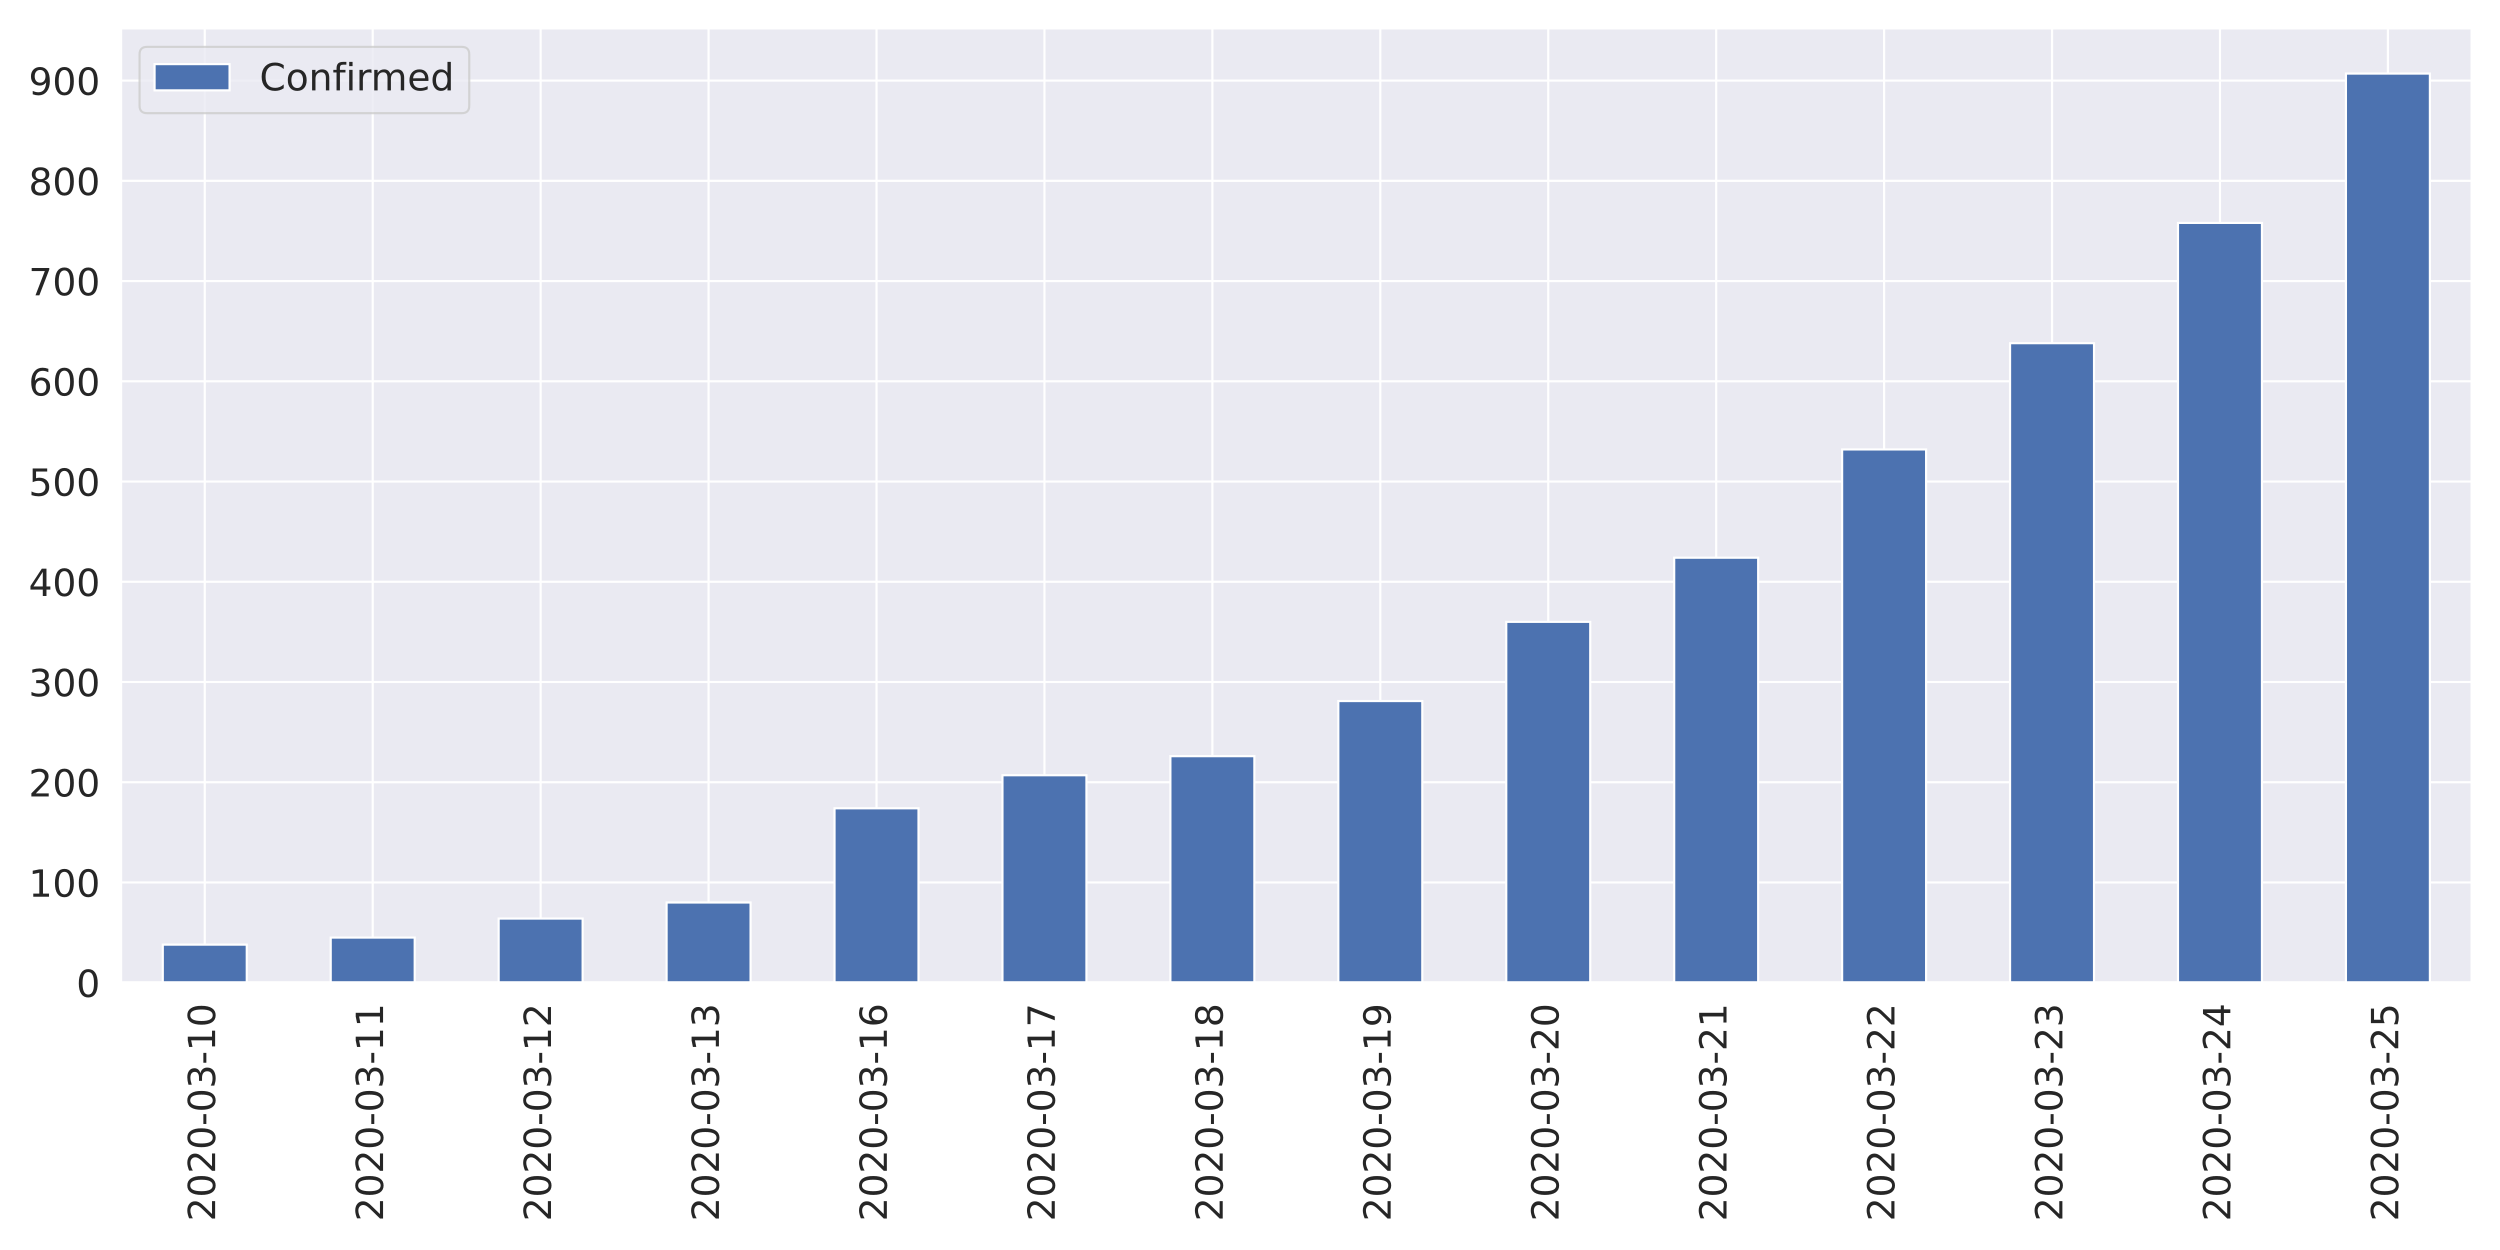
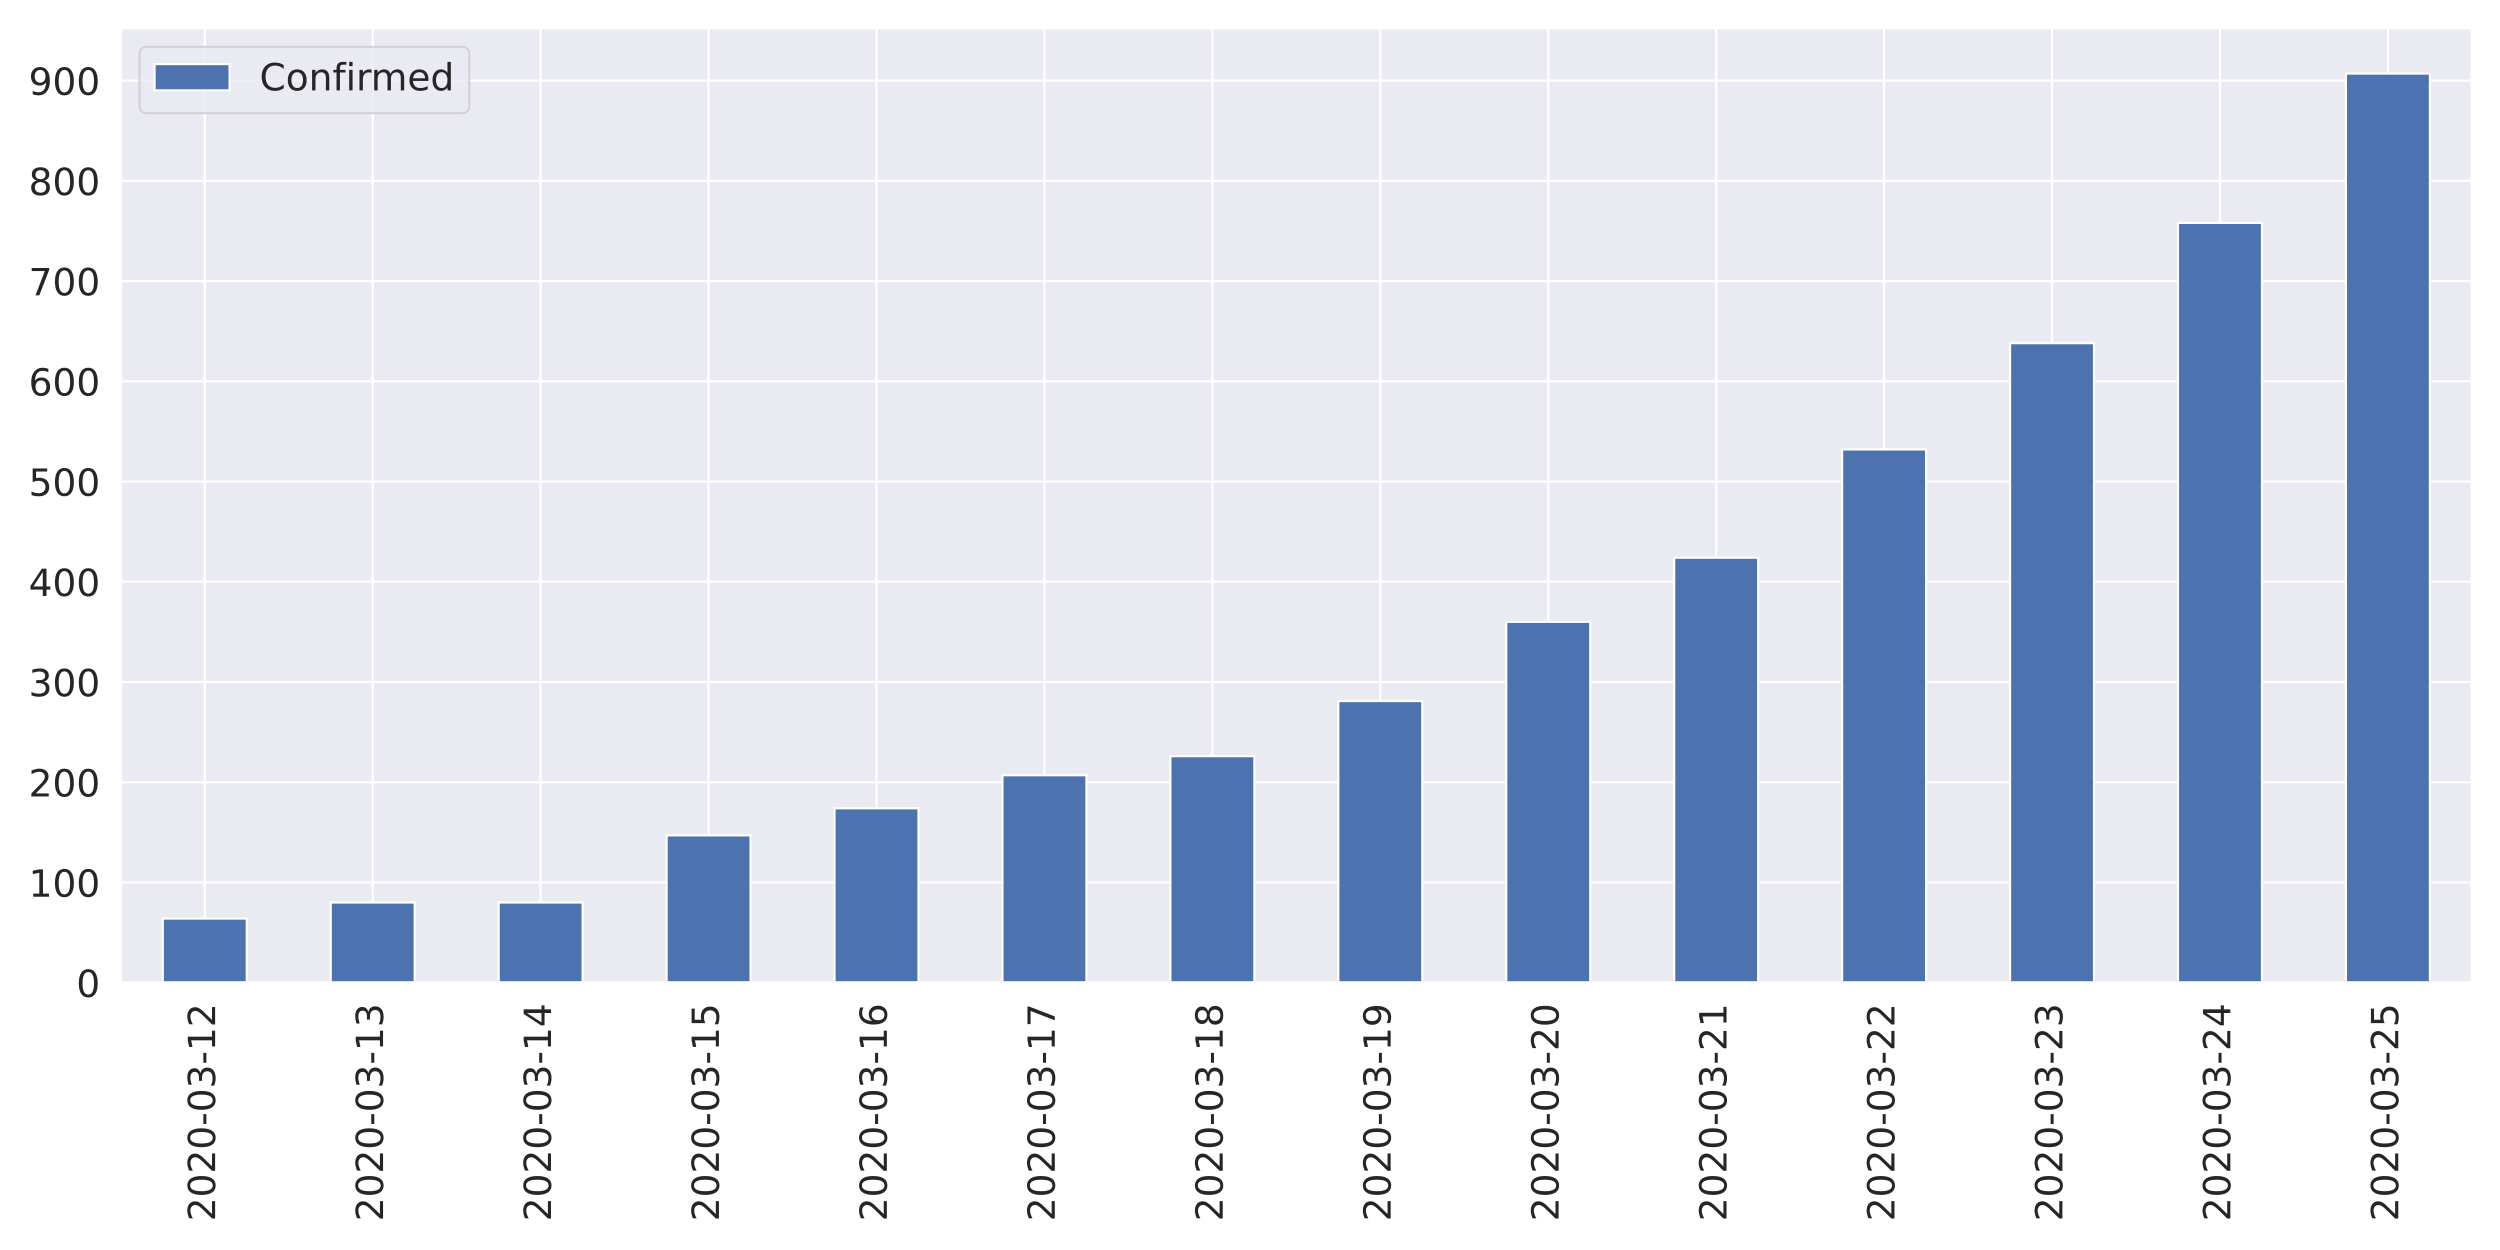
<svg xmlns="http://www.w3.org/2000/svg" xmlns:xlink="http://www.w3.org/1999/xlink" height="576pt" version="1.1" viewBox="0 0 1152 576" width="1152pt">
  <defs>
    <style type="text/css">
*{stroke-linecap:butt;stroke-linejoin:round;}
  </style>
  </defs>
  <g id="figure_1">
    <g id="patch_1">
      <path d="M 0 576  L 1152 576  L 1152 0  L 0 0  z " style="fill:#ffffff;" />
    </g>
    <g id="axes_1">
      <g id="patch_2">
        <path d="M 55.67 452.83  L 1139.04 452.83  L 1139.04 12.96  L 55.67 12.96  z " style="fill:#eaeaf2;" />
      </g>
      <g id="matplotlib.axis_1">
        <g id="xtick_1">
          <g id="line2d_1">
            <path clip-path="url(#p32ae984a57)" d="M 94.362 452.83  L 94.362 12.96  " style="fill:none;stroke:#ffffff;stroke-linecap:round;" />
          </g>
          <g id="text_1">
            <defs>
              <path d="M 19.188 8.297  L 53.609 8.297  L 53.609 0  L 7.328 0  L 7.328 8.297  Q 12.938 14.109 22.625 23.891  Q 32.328 33.688 34.812 36.531  Q 39.547 41.844 41.422 45.531  Q 43.312 49.219 43.312 52.781  Q 43.312 58.594 39.234 62.25  Q 35.156 65.922 28.609 65.922  Q 23.969 65.922 18.812 64.312  Q 13.672 62.703 7.812 59.422  L 7.812 69.391  Q 13.766 71.781 18.938 73  Q 24.125 74.219 28.422 74.219  Q 39.75 74.219 46.484 68.547  Q 53.219 62.891 53.219 53.422  Q 53.219 48.922 51.531 44.891  Q 49.859 40.875 45.406 35.406  Q 44.188 33.984 37.641 27.219  Q 31.109 20.453 19.188 8.297  z " id="DejaVuSans-50" />
              <path d="M 31.781 66.406  Q 24.172 66.406 20.328 58.906  Q 16.5 51.422 16.5 36.375  Q 16.5 21.391 20.328 13.891  Q 24.172 6.391 31.781 6.391  Q 39.453 6.391 43.281 13.891  Q 47.125 21.391 47.125 36.375  Q 47.125 51.422 43.281 58.906  Q 39.453 66.406 31.781 66.406  z M 31.781 74.219  Q 44.047 74.219 50.516 64.516  Q 56.984 54.828 56.984 36.375  Q 56.984 17.969 50.516 8.266  Q 44.047 -1.422 31.781 -1.422  Q 19.531 -1.422 13.062 8.266  Q 6.594 17.969 6.594 36.375  Q 6.594 54.828 13.062 64.516  Q 19.531 74.219 31.781 74.219  z " id="DejaVuSans-48" />
              <path d="M 4.891 31.391  L 31.203 31.391  L 31.203 23.391  L 4.891 23.391  z " id="DejaVuSans-45" />
              <path d="M 40.578 39.312  Q 47.656 37.797 51.625 33  Q 55.609 28.219 55.609 21.188  Q 55.609 10.406 48.188 4.484  Q 40.766 -1.422 27.094 -1.422  Q 22.516 -1.422 17.656 -0.516  Q 12.797 0.391 7.625 2.203  L 7.625 11.719  Q 11.719 9.328 16.594 8.109  Q 21.484 6.891 26.812 6.891  Q 36.078 6.891 40.938 10.547  Q 45.797 14.203 45.797 21.188  Q 45.797 27.641 41.281 31.266  Q 36.766 34.906 28.719 34.906  L 20.219 34.906  L 20.219 43.016  L 29.109 43.016  Q 36.375 43.016 40.234 45.922  Q 44.094 48.828 44.094 54.297  Q 44.094 59.906 40.109 62.906  Q 36.141 65.922 28.719 65.922  Q 24.656 65.922 20.016 65.031  Q 15.375 64.156 9.812 62.312  L 9.812 71.094  Q 15.438 72.656 20.344 73.438  Q 25.25 74.219 29.594 74.219  Q 40.828 74.219 47.359 69.109  Q 53.906 64.016 53.906 55.328  Q 53.906 49.266 50.438 45.094  Q 46.969 40.922 40.578 39.312  z " id="DejaVuSans-51" />
              <path d="M 12.406 8.297  L 28.516 8.297  L 28.516 63.922  L 10.984 60.406  L 10.984 69.391  L 28.422 72.906  L 38.281 72.906  L 38.281 8.297  L 54.391 8.297  L 54.391 0  L 12.406 0  z " id="DejaVuSans-49" />
            </defs>
            <g style="fill:#262626;" transform="translate(99.12999 562.7538)rotate(-90)scale(0.1728 -0.1728)">
              <use xlink:href="#DejaVuSans-50" />
              <use x="63.623" xlink:href="#DejaVuSans-48" />
              <use x="127.246" xlink:href="#DejaVuSans-50" />
              <use x="190.869" xlink:href="#DejaVuSans-48" />
              <use x="254.492" xlink:href="#DejaVuSans-45" />
              <use x="290.576" xlink:href="#DejaVuSans-48" />
              <use x="354.199" xlink:href="#DejaVuSans-51" />
              <use x="417.822" xlink:href="#DejaVuSans-45" />
              <use x="453.906" xlink:href="#DejaVuSans-49" />
-               <use x="517.529" xlink:href="#DejaVuSans-48" />
+               <use x="517.529" xlink:href="#DejaVuSans-50" />
            </g>
          </g>
        </g>
        <g id="xtick_2">
          <g id="line2d_2">
            <path clip-path="url(#p32ae984a57)" d="M 171.745 452.83  L 171.745 12.96  " style="fill:none;stroke:#ffffff;stroke-linecap:round;" />
          </g>
          <g id="text_2">
            <g style="fill:#262626;" transform="translate(176.5136 562.7538)rotate(-90)scale(0.1728 -0.1728)">
              <use xlink:href="#DejaVuSans-50" />
              <use x="63.623" xlink:href="#DejaVuSans-48" />
              <use x="127.246" xlink:href="#DejaVuSans-50" />
              <use x="190.869" xlink:href="#DejaVuSans-48" />
              <use x="254.492" xlink:href="#DejaVuSans-45" />
              <use x="290.576" xlink:href="#DejaVuSans-48" />
              <use x="354.199" xlink:href="#DejaVuSans-51" />
              <use x="417.822" xlink:href="#DejaVuSans-45" />
              <use x="453.906" xlink:href="#DejaVuSans-49" />
-               <use x="517.529" xlink:href="#DejaVuSans-49" />
+               <use x="517.529" xlink:href="#DejaVuSans-51" />
            </g>
          </g>
        </g>
        <g id="xtick_3">
          <g id="line2d_3">
            <path clip-path="url(#p32ae984a57)" d="M 249.129 452.83  L 249.129 12.96  " style="fill:none;stroke:#ffffff;stroke-linecap:round;" />
          </g>
          <g id="text_3">
+             <defs>
+               <path d="M 37.797 64.312  L 12.891 25.391  L 37.797 25.391  z M 35.203 72.906  L 47.609 72.906  L 47.609 25.391  L 58.016 25.391  L 58.016 17.188  L 47.609 17.188  L 47.609 0  L 37.797 0  L 37.797 17.188  L 4.891 17.188  L 4.891 26.703  z " id="DejaVuSans-52" />
+             </defs>
            <g style="fill:#262626;" transform="translate(253.8971 562.7538)rotate(-90)scale(0.1728 -0.1728)">
              <use xlink:href="#DejaVuSans-50" />
              <use x="63.623" xlink:href="#DejaVuSans-48" />
              <use x="127.246" xlink:href="#DejaVuSans-50" />
              <use x="190.869" xlink:href="#DejaVuSans-48" />
              <use x="254.492" xlink:href="#DejaVuSans-45" />
              <use x="290.576" xlink:href="#DejaVuSans-48" />
              <use x="354.199" xlink:href="#DejaVuSans-51" />
              <use x="417.822" xlink:href="#DejaVuSans-45" />
              <use x="453.906" xlink:href="#DejaVuSans-49" />
-               <use x="517.529" xlink:href="#DejaVuSans-50" />
+               <use x="517.529" xlink:href="#DejaVuSans-52" />
            </g>
          </g>
        </g>
        <g id="xtick_4">
          <g id="line2d_4">
            <path clip-path="url(#p32ae984a57)" d="M 326.512 452.83  L 326.512 12.96  " style="fill:none;stroke:#ffffff;stroke-linecap:round;" />
          </g>
          <g id="text_4">
+             <defs>
+               <path d="M 10.797 72.906  L 49.516 72.906  L 49.516 64.594  L 19.828 64.594  L 19.828 46.734  Q 21.969 47.469 24.109 47.828  Q 26.266 48.188 28.422 48.188  Q 40.625 48.188 47.75 41.5  Q 54.891 34.812 54.891 23.391  Q 54.891 11.625 47.562 5.094  Q 40.234 -1.422 26.906 -1.422  Q 22.312 -1.422 17.547 -0.641  Q 12.797 0.141 7.719 1.703  L 7.719 11.625  Q 12.109 9.234 16.797 8.062  Q 21.484 6.891 26.703 6.891  Q 35.156 6.891 40.078 11.328  Q 45.016 15.766 45.016 23.391  Q 45.016 31 40.078 35.438  Q 35.156 39.891 26.703 39.891  Q 22.75 39.891 18.812 39.016  Q 14.891 38.141 10.797 36.281  z " id="DejaVuSans-53" />
+             </defs>
            <g style="fill:#262626;" transform="translate(331.2807 562.7538)rotate(-90)scale(0.1728 -0.1728)">
              <use xlink:href="#DejaVuSans-50" />
              <use x="63.623" xlink:href="#DejaVuSans-48" />
              <use x="127.246" xlink:href="#DejaVuSans-50" />
              <use x="190.869" xlink:href="#DejaVuSans-48" />
              <use x="254.492" xlink:href="#DejaVuSans-45" />
              <use x="290.576" xlink:href="#DejaVuSans-48" />
              <use x="354.199" xlink:href="#DejaVuSans-51" />
              <use x="417.822" xlink:href="#DejaVuSans-45" />
              <use x="453.906" xlink:href="#DejaVuSans-49" />
-               <use x="517.529" xlink:href="#DejaVuSans-51" />
+               <use x="517.529" xlink:href="#DejaVuSans-53" />
            </g>
          </g>
        </g>
        <g id="xtick_5">
          <g id="line2d_5">
            <path clip-path="url(#p32ae984a57)" d="M 403.896 452.83  L 403.896 12.96  " style="fill:none;stroke:#ffffff;stroke-linecap:round;" />
          </g>
          <g id="text_5">
            <defs>
              <path d="M 33.016 40.375  Q 26.375 40.375 22.484 35.828  Q 18.609 31.297 18.609 23.391  Q 18.609 15.531 22.484 10.953  Q 26.375 6.391 33.016 6.391  Q 39.656 6.391 43.531 10.953  Q 47.406 15.531 47.406 23.391  Q 47.406 31.297 43.531 35.828  Q 39.656 40.375 33.016 40.375  z M 52.594 71.297  L 52.594 62.312  Q 48.875 64.062 45.094 64.984  Q 41.312 65.922 37.594 65.922  Q 27.828 65.922 22.672 59.328  Q 17.531 52.734 16.797 39.406  Q 19.672 43.656 24.016 45.922  Q 28.375 48.188 33.594 48.188  Q 44.578 48.188 50.953 41.516  Q 57.328 34.859 57.328 23.391  Q 57.328 12.156 50.688 5.359  Q 44.047 -1.422 33.016 -1.422  Q 20.359 -1.422 13.672 8.266  Q 6.984 17.969 6.984 36.375  Q 6.984 53.656 15.188 63.938  Q 23.391 74.219 37.203 74.219  Q 40.922 74.219 44.703 73.484  Q 48.484 72.75 52.594 71.297  z " id="DejaVuSans-54" />
            </defs>
            <g style="fill:#262626;" transform="translate(408.6643 562.7538)rotate(-90)scale(0.1728 -0.1728)">
              <use xlink:href="#DejaVuSans-50" />
              <use x="63.623" xlink:href="#DejaVuSans-48" />
              <use x="127.246" xlink:href="#DejaVuSans-50" />
              <use x="190.869" xlink:href="#DejaVuSans-48" />
              <use x="254.492" xlink:href="#DejaVuSans-45" />
              <use x="290.576" xlink:href="#DejaVuSans-48" />
              <use x="354.199" xlink:href="#DejaVuSans-51" />
              <use x="417.822" xlink:href="#DejaVuSans-45" />
              <use x="453.906" xlink:href="#DejaVuSans-49" />
              <use x="517.529" xlink:href="#DejaVuSans-54" />
            </g>
          </g>
        </g>
        <g id="xtick_6">
          <g id="line2d_6">
            <path clip-path="url(#p32ae984a57)" d="M 481.28 452.83  L 481.28 12.96  " style="fill:none;stroke:#ffffff;stroke-linecap:round;" />
          </g>
          <g id="text_6">
            <defs>
              <path d="M 8.203 72.906  L 55.078 72.906  L 55.078 68.703  L 28.609 0  L 18.312 0  L 43.219 64.594  L 8.203 64.594  z " id="DejaVuSans-55" />
            </defs>
            <g style="fill:#262626;" transform="translate(486.0478 562.7538)rotate(-90)scale(0.1728 -0.1728)">
              <use xlink:href="#DejaVuSans-50" />
              <use x="63.623" xlink:href="#DejaVuSans-48" />
              <use x="127.246" xlink:href="#DejaVuSans-50" />
              <use x="190.869" xlink:href="#DejaVuSans-48" />
              <use x="254.492" xlink:href="#DejaVuSans-45" />
              <use x="290.576" xlink:href="#DejaVuSans-48" />
              <use x="354.199" xlink:href="#DejaVuSans-51" />
              <use x="417.822" xlink:href="#DejaVuSans-45" />
              <use x="453.906" xlink:href="#DejaVuSans-49" />
              <use x="517.529" xlink:href="#DejaVuSans-55" />
            </g>
          </g>
        </g>
        <g id="xtick_7">
          <g id="line2d_7">
            <path clip-path="url(#p32ae984a57)" d="M 558.663 452.83  L 558.663 12.96  " style="fill:none;stroke:#ffffff;stroke-linecap:round;" />
          </g>
          <g id="text_7">
            <defs>
              <path d="M 31.781 34.625  Q 24.75 34.625 20.719 30.859  Q 16.703 27.094 16.703 20.516  Q 16.703 13.922 20.719 10.156  Q 24.75 6.391 31.781 6.391  Q 38.812 6.391 42.859 10.172  Q 46.922 13.969 46.922 20.516  Q 46.922 27.094 42.891 30.859  Q 38.875 34.625 31.781 34.625  z M 21.922 38.812  Q 15.578 40.375 12.031 44.719  Q 8.5 49.078 8.5 55.328  Q 8.5 64.062 14.719 69.141  Q 20.953 74.219 31.781 74.219  Q 42.672 74.219 48.875 69.141  Q 55.078 64.062 55.078 55.328  Q 55.078 49.078 51.531 44.719  Q 48 40.375 41.703 38.812  Q 48.828 37.156 52.797 32.312  Q 56.781 27.484 56.781 20.516  Q 56.781 9.906 50.312 4.234  Q 43.844 -1.422 31.781 -1.422  Q 19.734 -1.422 13.25 4.234  Q 6.781 9.906 6.781 20.516  Q 6.781 27.484 10.781 32.312  Q 14.797 37.156 21.922 38.812  z M 18.312 54.391  Q 18.312 48.734 21.844 45.562  Q 25.391 42.391 31.781 42.391  Q 38.141 42.391 41.719 45.562  Q 45.312 48.734 45.312 54.391  Q 45.312 60.062 41.719 63.234  Q 38.141 66.406 31.781 66.406  Q 25.391 66.406 21.844 63.234  Q 18.312 60.062 18.312 54.391  z " id="DejaVuSans-56" />
            </defs>
            <g style="fill:#262626;" transform="translate(563.4314 562.7538)rotate(-90)scale(0.1728 -0.1728)">
              <use xlink:href="#DejaVuSans-50" />
              <use x="63.623" xlink:href="#DejaVuSans-48" />
              <use x="127.246" xlink:href="#DejaVuSans-50" />
              <use x="190.869" xlink:href="#DejaVuSans-48" />
              <use x="254.492" xlink:href="#DejaVuSans-45" />
              <use x="290.576" xlink:href="#DejaVuSans-48" />
              <use x="354.199" xlink:href="#DejaVuSans-51" />
              <use x="417.822" xlink:href="#DejaVuSans-45" />
              <use x="453.906" xlink:href="#DejaVuSans-49" />
              <use x="517.529" xlink:href="#DejaVuSans-56" />
            </g>
          </g>
        </g>
        <g id="xtick_8">
          <g id="line2d_8">
            <path clip-path="url(#p32ae984a57)" d="M 636.047 452.83  L 636.047 12.96  " style="fill:none;stroke:#ffffff;stroke-linecap:round;" />
          </g>
          <g id="text_8">
            <defs>
              <path d="M 10.984 1.516  L 10.984 10.5  Q 14.703 8.734 18.5 7.812  Q 22.312 6.891 25.984 6.891  Q 35.75 6.891 40.891 13.453  Q 46.047 20.016 46.781 33.406  Q 43.953 29.203 39.594 26.953  Q 35.25 24.703 29.984 24.703  Q 19.047 24.703 12.672 31.312  Q 6.297 37.938 6.297 49.422  Q 6.297 60.641 12.938 67.422  Q 19.578 74.219 30.609 74.219  Q 43.266 74.219 49.922 64.516  Q 56.594 54.828 56.594 36.375  Q 56.594 19.141 48.406 8.859  Q 40.234 -1.422 26.422 -1.422  Q 22.703 -1.422 18.891 -0.688  Q 15.094 0.047 10.984 1.516  z M 30.609 32.422  Q 37.25 32.422 41.125 36.953  Q 45.016 41.5 45.016 49.422  Q 45.016 57.281 41.125 61.844  Q 37.25 66.406 30.609 66.406  Q 23.969 66.406 20.094 61.844  Q 16.219 57.281 16.219 49.422  Q 16.219 41.5 20.094 36.953  Q 23.969 32.422 30.609 32.422  z " id="DejaVuSans-57" />
            </defs>
            <g style="fill:#262626;" transform="translate(640.815 562.7538)rotate(-90)scale(0.1728 -0.1728)">
              <use xlink:href="#DejaVuSans-50" />
              <use x="63.623" xlink:href="#DejaVuSans-48" />
              <use x="127.246" xlink:href="#DejaVuSans-50" />
              <use x="190.869" xlink:href="#DejaVuSans-48" />
              <use x="254.492" xlink:href="#DejaVuSans-45" />
              <use x="290.576" xlink:href="#DejaVuSans-48" />
              <use x="354.199" xlink:href="#DejaVuSans-51" />
              <use x="417.822" xlink:href="#DejaVuSans-45" />
              <use x="453.906" xlink:href="#DejaVuSans-49" />
              <use x="517.529" xlink:href="#DejaVuSans-57" />
            </g>
          </g>
        </g>
        <g id="xtick_9">
          <g id="line2d_9">
            <path clip-path="url(#p32ae984a57)" d="M 713.43 452.83  L 713.43 12.96  " style="fill:none;stroke:#ffffff;stroke-linecap:round;" />
          </g>
          <g id="text_9">
            <g style="fill:#262626;" transform="translate(718.1986 562.7538)rotate(-90)scale(0.1728 -0.1728)">
              <use xlink:href="#DejaVuSans-50" />
              <use x="63.623" xlink:href="#DejaVuSans-48" />
              <use x="127.246" xlink:href="#DejaVuSans-50" />
              <use x="190.869" xlink:href="#DejaVuSans-48" />
              <use x="254.492" xlink:href="#DejaVuSans-45" />
              <use x="290.576" xlink:href="#DejaVuSans-48" />
              <use x="354.199" xlink:href="#DejaVuSans-51" />
              <use x="417.822" xlink:href="#DejaVuSans-45" />
              <use x="453.906" xlink:href="#DejaVuSans-50" />
              <use x="517.529" xlink:href="#DejaVuSans-48" />
            </g>
          </g>
        </g>
        <g id="xtick_10">
          <g id="line2d_10">
            <path clip-path="url(#p32ae984a57)" d="M 790.814 452.83  L 790.814 12.96  " style="fill:none;stroke:#ffffff;stroke-linecap:round;" />
          </g>
          <g id="text_10">
            <g style="fill:#262626;" transform="translate(795.5821 562.7538)rotate(-90)scale(0.1728 -0.1728)">
              <use xlink:href="#DejaVuSans-50" />
              <use x="63.623" xlink:href="#DejaVuSans-48" />
              <use x="127.246" xlink:href="#DejaVuSans-50" />
              <use x="190.869" xlink:href="#DejaVuSans-48" />
              <use x="254.492" xlink:href="#DejaVuSans-45" />
              <use x="290.576" xlink:href="#DejaVuSans-48" />
              <use x="354.199" xlink:href="#DejaVuSans-51" />
              <use x="417.822" xlink:href="#DejaVuSans-45" />
              <use x="453.906" xlink:href="#DejaVuSans-50" />
              <use x="517.529" xlink:href="#DejaVuSans-49" />
            </g>
          </g>
        </g>
        <g id="xtick_11">
          <g id="line2d_11">
            <path clip-path="url(#p32ae984a57)" d="M 868.197 452.83  L 868.197 12.96  " style="fill:none;stroke:#ffffff;stroke-linecap:round;" />
          </g>
          <g id="text_11">
            <g style="fill:#262626;" transform="translate(872.9657 562.7538)rotate(-90)scale(0.1728 -0.1728)">
              <use xlink:href="#DejaVuSans-50" />
              <use x="63.623" xlink:href="#DejaVuSans-48" />
              <use x="127.246" xlink:href="#DejaVuSans-50" />
              <use x="190.869" xlink:href="#DejaVuSans-48" />
              <use x="254.492" xlink:href="#DejaVuSans-45" />
              <use x="290.576" xlink:href="#DejaVuSans-48" />
              <use x="354.199" xlink:href="#DejaVuSans-51" />
              <use x="417.822" xlink:href="#DejaVuSans-45" />
              <use x="453.906" xlink:href="#DejaVuSans-50" />
              <use x="517.529" xlink:href="#DejaVuSans-50" />
            </g>
          </g>
        </g>
        <g id="xtick_12">
          <g id="line2d_12">
            <path clip-path="url(#p32ae984a57)" d="M 945.581 452.83  L 945.581 12.96  " style="fill:none;stroke:#ffffff;stroke-linecap:round;" />
          </g>
          <g id="text_12">
            <g style="fill:#262626;" transform="translate(950.3493 562.7538)rotate(-90)scale(0.1728 -0.1728)">
              <use xlink:href="#DejaVuSans-50" />
              <use x="63.623" xlink:href="#DejaVuSans-48" />
              <use x="127.246" xlink:href="#DejaVuSans-50" />
              <use x="190.869" xlink:href="#DejaVuSans-48" />
              <use x="254.492" xlink:href="#DejaVuSans-45" />
              <use x="290.576" xlink:href="#DejaVuSans-48" />
              <use x="354.199" xlink:href="#DejaVuSans-51" />
              <use x="417.822" xlink:href="#DejaVuSans-45" />
              <use x="453.906" xlink:href="#DejaVuSans-50" />
              <use x="517.529" xlink:href="#DejaVuSans-51" />
            </g>
          </g>
        </g>
        <g id="xtick_13">
          <g id="line2d_13">
            <path clip-path="url(#p32ae984a57)" d="M 1022.965 452.83  L 1022.965 12.96  " style="fill:none;stroke:#ffffff;stroke-linecap:round;" />
          </g>
          <g id="text_13">
-             <defs>
-               <path d="M 37.797 64.312  L 12.891 25.391  L 37.797 25.391  z M 35.203 72.906  L 47.609 72.906  L 47.609 25.391  L 58.016 25.391  L 58.016 17.188  L 47.609 17.188  L 47.609 0  L 37.797 0  L 37.797 17.188  L 4.891 17.188  L 4.891 26.703  z " id="DejaVuSans-52" />
-             </defs>
            <g style="fill:#262626;" transform="translate(1027.733 562.7538)rotate(-90)scale(0.1728 -0.1728)">
              <use xlink:href="#DejaVuSans-50" />
              <use x="63.623" xlink:href="#DejaVuSans-48" />
              <use x="127.246" xlink:href="#DejaVuSans-50" />
              <use x="190.869" xlink:href="#DejaVuSans-48" />
              <use x="254.492" xlink:href="#DejaVuSans-45" />
              <use x="290.576" xlink:href="#DejaVuSans-48" />
              <use x="354.199" xlink:href="#DejaVuSans-51" />
              <use x="417.822" xlink:href="#DejaVuSans-45" />
              <use x="453.906" xlink:href="#DejaVuSans-50" />
              <use x="517.529" xlink:href="#DejaVuSans-52" />
            </g>
          </g>
        </g>
        <g id="xtick_14">
          <g id="line2d_14">
            <path clip-path="url(#p32ae984a57)" d="M 1100.348 452.83  L 1100.348 12.96  " style="fill:none;stroke:#ffffff;stroke-linecap:round;" />
          </g>
          <g id="text_14">
-             <defs>
-               <path d="M 10.797 72.906  L 49.516 72.906  L 49.516 64.594  L 19.828 64.594  L 19.828 46.734  Q 21.969 47.469 24.109 47.828  Q 26.266 48.188 28.422 48.188  Q 40.625 48.188 47.75 41.5  Q 54.891 34.812 54.891 23.391  Q 54.891 11.625 47.562 5.094  Q 40.234 -1.422 26.906 -1.422  Q 22.312 -1.422 17.547 -0.641  Q 12.797 0.141 7.719 1.703  L 7.719 11.625  Q 12.109 9.234 16.797 8.062  Q 21.484 6.891 26.703 6.891  Q 35.156 6.891 40.078 11.328  Q 45.016 15.766 45.016 23.391  Q 45.016 31 40.078 35.438  Q 35.156 39.891 26.703 39.891  Q 22.75 39.891 18.812 39.016  Q 14.891 38.141 10.797 36.281  z " id="DejaVuSans-53" />
-             </defs>
            <g style="fill:#262626;" transform="translate(1105.116 562.7538)rotate(-90)scale(0.1728 -0.1728)">
              <use xlink:href="#DejaVuSans-50" />
              <use x="63.623" xlink:href="#DejaVuSans-48" />
              <use x="127.246" xlink:href="#DejaVuSans-50" />
              <use x="190.869" xlink:href="#DejaVuSans-48" />
              <use x="254.492" xlink:href="#DejaVuSans-45" />
              <use x="290.576" xlink:href="#DejaVuSans-48" />
              <use x="354.199" xlink:href="#DejaVuSans-51" />
              <use x="417.822" xlink:href="#DejaVuSans-45" />
              <use x="453.906" xlink:href="#DejaVuSans-50" />
              <use x="517.529" xlink:href="#DejaVuSans-53" />
            </g>
          </g>
        </g>
      </g>
      <g id="matplotlib.axis_2">
        <g id="ytick_1">
          <g id="line2d_15">
            <path clip-path="url(#p32ae984a57)" d="M 55.67 452.83  L 1139.04 452.83  " style="fill:none;stroke:#ffffff;stroke-linecap:round;" />
          </g>
          <g id="text_15">
            <g style="fill:#262626;" transform="translate(35.1756 459.3951)scale(0.1728 -0.1728)">
              <use xlink:href="#DejaVuSans-48" />
            </g>
          </g>
        </g>
        <g id="ytick_2">
          <g id="line2d_16">
            <path clip-path="url(#p32ae984a57)" d="M 55.67 406.642  L 1139.04 406.642  " style="fill:none;stroke:#ffffff;stroke-linecap:round;" />
          </g>
          <g id="text_16">
            <g style="fill:#262626;" transform="translate(13.1868 413.2072)scale(0.1728 -0.1728)">
              <use xlink:href="#DejaVuSans-49" />
              <use x="63.623" xlink:href="#DejaVuSans-48" />
              <use x="127.246" xlink:href="#DejaVuSans-48" />
            </g>
          </g>
        </g>
        <g id="ytick_3">
          <g id="line2d_17">
            <path clip-path="url(#p32ae984a57)" d="M 55.67 360.454  L 1139.04 360.454  " style="fill:none;stroke:#ffffff;stroke-linecap:round;" />
          </g>
          <g id="text_17">
            <g style="fill:#262626;" transform="translate(13.1868 367.0193)scale(0.1728 -0.1728)">
              <use xlink:href="#DejaVuSans-50" />
              <use x="63.623" xlink:href="#DejaVuSans-48" />
              <use x="127.246" xlink:href="#DejaVuSans-48" />
            </g>
          </g>
        </g>
        <g id="ytick_4">
          <g id="line2d_18">
            <path clip-path="url(#p32ae984a57)" d="M 55.67 314.266  L 1139.04 314.266  " style="fill:none;stroke:#ffffff;stroke-linecap:round;" />
          </g>
          <g id="text_18">
            <g style="fill:#262626;" transform="translate(13.1868 320.8315)scale(0.1728 -0.1728)">
              <use xlink:href="#DejaVuSans-51" />
              <use x="63.623" xlink:href="#DejaVuSans-48" />
              <use x="127.246" xlink:href="#DejaVuSans-48" />
            </g>
          </g>
        </g>
        <g id="ytick_5">
          <g id="line2d_19">
            <path clip-path="url(#p32ae984a57)" d="M 55.67 268.079  L 1139.04 268.079  " style="fill:none;stroke:#ffffff;stroke-linecap:round;" />
          </g>
          <g id="text_19">
            <g style="fill:#262626;" transform="translate(13.1868 274.6436)scale(0.1728 -0.1728)">
              <use xlink:href="#DejaVuSans-52" />
              <use x="63.623" xlink:href="#DejaVuSans-48" />
              <use x="127.246" xlink:href="#DejaVuSans-48" />
            </g>
          </g>
        </g>
        <g id="ytick_6">
          <g id="line2d_20">
            <path clip-path="url(#p32ae984a57)" d="M 55.67 221.891  L 1139.04 221.891  " style="fill:none;stroke:#ffffff;stroke-linecap:round;" />
          </g>
          <g id="text_20">
            <g style="fill:#262626;" transform="translate(13.1868 228.4558)scale(0.1728 -0.1728)">
              <use xlink:href="#DejaVuSans-53" />
              <use x="63.623" xlink:href="#DejaVuSans-48" />
              <use x="127.246" xlink:href="#DejaVuSans-48" />
            </g>
          </g>
        </g>
        <g id="ytick_7">
          <g id="line2d_21">
            <path clip-path="url(#p32ae984a57)" d="M 55.67 175.703  L 1139.04 175.703  " style="fill:none;stroke:#ffffff;stroke-linecap:round;" />
          </g>
          <g id="text_21">
            <g style="fill:#262626;" transform="translate(13.1868 182.2679)scale(0.1728 -0.1728)">
              <use xlink:href="#DejaVuSans-54" />
              <use x="63.623" xlink:href="#DejaVuSans-48" />
              <use x="127.246" xlink:href="#DejaVuSans-48" />
            </g>
          </g>
        </g>
        <g id="ytick_8">
          <g id="line2d_22">
            <path clip-path="url(#p32ae984a57)" d="M 55.67 129.515  L 1139.04 129.515  " style="fill:none;stroke:#ffffff;stroke-linecap:round;" />
          </g>
          <g id="text_22">
            <g style="fill:#262626;" transform="translate(13.1868 136.0801)scale(0.1728 -0.1728)">
              <use xlink:href="#DejaVuSans-55" />
              <use x="63.623" xlink:href="#DejaVuSans-48" />
              <use x="127.246" xlink:href="#DejaVuSans-48" />
            </g>
          </g>
        </g>
        <g id="ytick_9">
          <g id="line2d_23">
            <path clip-path="url(#p32ae984a57)" d="M 55.67 83.327  L 1139.04 83.327  " style="fill:none;stroke:#ffffff;stroke-linecap:round;" />
          </g>
          <g id="text_23">
            <g style="fill:#262626;" transform="translate(13.1868 89.89224)scale(0.1728 -0.1728)">
              <use xlink:href="#DejaVuSans-56" />
              <use x="63.623" xlink:href="#DejaVuSans-48" />
              <use x="127.246" xlink:href="#DejaVuSans-48" />
            </g>
          </g>
        </g>
        <g id="ytick_10">
          <g id="line2d_24">
            <path clip-path="url(#p32ae984a57)" d="M 55.67 37.139  L 1139.04 37.139  " style="fill:none;stroke:#ffffff;stroke-linecap:round;" />
          </g>
          <g id="text_24">
            <g style="fill:#262626;" transform="translate(13.1868 43.70439)scale(0.1728 -0.1728)">
              <use xlink:href="#DejaVuSans-57" />
              <use x="63.623" xlink:href="#DejaVuSans-48" />
              <use x="127.246" xlink:href="#DejaVuSans-48" />
            </g>
          </g>
        </g>
      </g>
      <g id="patch_3">
-         <path clip-path="url(#p32ae984a57)" d="M 75.016 452.83  L 113.708 452.83  L 113.708 435.279  L 75.016 435.279  z " style="fill:#4c72b0;stroke:#ffffff;stroke-linejoin:miter;" />
+         <path clip-path="url(#p32ae984a57)" d="M 75.016 452.83  L 113.708 452.83  L 113.708 423.27  L 75.016 423.27  z " style="fill:#4c72b0;stroke:#ffffff;stroke-linejoin:miter;" />
      </g>
      <g id="patch_4">
-         <path clip-path="url(#p32ae984a57)" d="M 152.399 452.83  L 191.091 452.83  L 191.091 432.045  L 152.399 432.045  z " style="fill:#4c72b0;stroke:#ffffff;stroke-linejoin:miter;" />
+         <path clip-path="url(#p32ae984a57)" d="M 152.399 452.83  L 191.091 452.83  L 191.091 415.88  L 152.399 415.88  z " style="fill:#4c72b0;stroke:#ffffff;stroke-linejoin:miter;" />
      </g>
      <g id="patch_5">
-         <path clip-path="url(#p32ae984a57)" d="M 229.783 452.83  L 268.475 452.83  L 268.475 423.27  L 229.783 423.27  z " style="fill:#4c72b0;stroke:#ffffff;stroke-linejoin:miter;" />
+         <path clip-path="url(#p32ae984a57)" d="M 229.783 452.83  L 268.475 452.83  L 268.475 415.88  L 229.783 415.88  z " style="fill:#4c72b0;stroke:#ffffff;stroke-linejoin:miter;" />
      </g>
      <g id="patch_6">
-         <path clip-path="url(#p32ae984a57)" d="M 307.167 452.83  L 345.858 452.83  L 345.858 415.88  L 307.167 415.88  z " style="fill:#4c72b0;stroke:#ffffff;stroke-linejoin:miter;" />
+         <path clip-path="url(#p32ae984a57)" d="M 307.167 452.83  L 345.858 452.83  L 345.858 384.934  L 307.167 384.934  z " style="fill:#4c72b0;stroke:#ffffff;stroke-linejoin:miter;" />
      </g>
      <g id="patch_7">
        <path clip-path="url(#p32ae984a57)" d="M 384.55 452.83  L 423.242 452.83  L 423.242 372.463  L 384.55 372.463  z " style="fill:#4c72b0;stroke:#ffffff;stroke-linejoin:miter;" />
      </g>
      <g id="patch_8">
        <path clip-path="url(#p32ae984a57)" d="M 461.934 452.83  L 500.626 452.83  L 500.626 357.221  L 461.934 357.221  z " style="fill:#4c72b0;stroke:#ffffff;stroke-linejoin:miter;" />
      </g>
      <g id="patch_9">
        <path clip-path="url(#p32ae984a57)" d="M 539.317 452.83  L 578.009 452.83  L 578.009 348.445  L 539.317 348.445  z " style="fill:#4c72b0;stroke:#ffffff;stroke-linejoin:miter;" />
      </g>
      <g id="patch_10">
        <path clip-path="url(#p32ae984a57)" d="M 616.701 452.83  L 655.393 452.83  L 655.393 323.042  L 616.701 323.042  z " style="fill:#4c72b0;stroke:#ffffff;stroke-linejoin:miter;" />
      </g>
      <g id="patch_11">
        <path clip-path="url(#p32ae984a57)" d="M 694.084 452.83  L 732.776 452.83  L 732.776 286.554  L 694.084 286.554  z " style="fill:#4c72b0;stroke:#ffffff;stroke-linejoin:miter;" />
      </g>
      <g id="patch_12">
        <path clip-path="url(#p32ae984a57)" d="M 771.468 452.83  L 810.16 452.83  L 810.16 256.994  L 771.468 256.994  z " style="fill:#4c72b0;stroke:#ffffff;stroke-linejoin:miter;" />
      </g>
      <g id="patch_13">
        <path clip-path="url(#p32ae984a57)" d="M 848.852 452.83  L 887.543 452.83  L 887.543 207.111  L 848.852 207.111  z " style="fill:#4c72b0;stroke:#ffffff;stroke-linejoin:miter;" />
      </g>
      <g id="patch_14">
        <path clip-path="url(#p32ae984a57)" d="M 926.235 452.83  L 964.927 452.83  L 964.927 158.152  L 926.235 158.152  z " style="fill:#4c72b0;stroke:#ffffff;stroke-linejoin:miter;" />
      </g>
      <g id="patch_15">
        <path clip-path="url(#p32ae984a57)" d="M 1003.619 452.83  L 1042.311 452.83  L 1042.311 102.726  L 1003.619 102.726  z " style="fill:#4c72b0;stroke:#ffffff;stroke-linejoin:miter;" />
      </g>
      <g id="patch_16">
        <path clip-path="url(#p32ae984a57)" d="M 1081.002 452.83  L 1119.694 452.83  L 1119.694 33.906  L 1081.002 33.906  z " style="fill:#4c72b0;stroke:#ffffff;stroke-linejoin:miter;" />
      </g>
      <g id="patch_17">
        <path d="M 55.67 452.83  L 55.67 12.96  " style="fill:none;stroke:#ffffff;stroke-linecap:square;stroke-linejoin:miter;stroke-width:1.25;" />
      </g>
      <g id="patch_18">
        <path d="M 1139.04 452.83  L 1139.04 12.96  " style="fill:none;stroke:#ffffff;stroke-linecap:square;stroke-linejoin:miter;stroke-width:1.25;" />
      </g>
      <g id="patch_19">
        <path d="M 55.67 452.83  L 1139.04 452.83  " style="fill:none;stroke:#ffffff;stroke-linecap:square;stroke-linejoin:miter;stroke-width:1.25;" />
      </g>
      <g id="patch_20">
        <path d="M 55.67 12.96  L 1139.04 12.96  " style="fill:none;stroke:#ffffff;stroke-linecap:square;stroke-linejoin:miter;stroke-width:1.25;" />
      </g>
      <g id="legend_1">
        <g id="patch_21">
          <path d="M 67.766 52.148  L 212.772 52.148  Q 216.228 52.148 216.228 48.692  L 216.228 25.056  Q 216.228 21.6 212.772 21.6  L 67.766 21.6  Q 64.31 21.6 64.31 25.056  L 64.31 48.692  Q 64.31 52.148 67.766 52.148  z " style="fill:#eaeaf2;opacity:0.8;stroke:#cccccc;stroke-linejoin:miter;" />
        </g>
        <g id="patch_22">
          <path d="M 71.222 41.642  L 105.782 41.642  L 105.782 29.546  L 71.222 29.546  z " style="fill:#4c72b0;stroke:#ffffff;stroke-linejoin:miter;" />
        </g>
        <g id="text_25">
          <defs>
            <path d="M 64.406 67.281  L 64.406 56.891  Q 59.422 61.531 53.781 63.812  Q 48.141 66.109 41.797 66.109  Q 29.297 66.109 22.656 58.469  Q 16.016 50.828 16.016 36.375  Q 16.016 21.969 22.656 14.328  Q 29.297 6.688 41.797 6.688  Q 48.141 6.688 53.781 8.984  Q 59.422 11.281 64.406 15.922  L 64.406 5.609  Q 59.234 2.094 53.438 0.328  Q 47.656 -1.422 41.219 -1.422  Q 24.656 -1.422 15.125 8.703  Q 5.609 18.844 5.609 36.375  Q 5.609 53.953 15.125 64.078  Q 24.656 74.219 41.219 74.219  Q 47.75 74.219 53.531 72.484  Q 59.328 70.75 64.406 67.281  z " id="DejaVuSans-67" />
            <path d="M 30.609 48.391  Q 23.391 48.391 19.188 42.75  Q 14.984 37.109 14.984 27.297  Q 14.984 17.484 19.156 11.844  Q 23.344 6.203 30.609 6.203  Q 37.797 6.203 41.984 11.859  Q 46.188 17.531 46.188 27.297  Q 46.188 37.016 41.984 42.703  Q 37.797 48.391 30.609 48.391  z M 30.609 56  Q 42.328 56 49.016 48.375  Q 55.719 40.766 55.719 27.297  Q 55.719 13.875 49.016 6.219  Q 42.328 -1.422 30.609 -1.422  Q 18.844 -1.422 12.172 6.219  Q 5.516 13.875 5.516 27.297  Q 5.516 40.766 12.172 48.375  Q 18.844 56 30.609 56  z " id="DejaVuSans-111" />
            <path d="M 54.891 33.016  L 54.891 0  L 45.906 0  L 45.906 32.719  Q 45.906 40.484 42.875 44.328  Q 39.844 48.188 33.797 48.188  Q 26.516 48.188 22.312 43.547  Q 18.109 38.922 18.109 30.906  L 18.109 0  L 9.078 0  L 9.078 54.688  L 18.109 54.688  L 18.109 46.188  Q 21.344 51.125 25.703 53.562  Q 30.078 56 35.797 56  Q 45.219 56 50.047 50.172  Q 54.891 44.344 54.891 33.016  z " id="DejaVuSans-110" />
            <path d="M 37.109 75.984  L 37.109 68.5  L 28.516 68.5  Q 23.688 68.5 21.797 66.547  Q 19.922 64.594 19.922 59.516  L 19.922 54.688  L 34.719 54.688  L 34.719 47.703  L 19.922 47.703  L 19.922 0  L 10.891 0  L 10.891 47.703  L 2.297 47.703  L 2.297 54.688  L 10.891 54.688  L 10.891 58.5  Q 10.891 67.625 15.141 71.797  Q 19.391 75.984 28.609 75.984  z " id="DejaVuSans-102" />
            <path d="M 9.422 54.688  L 18.406 54.688  L 18.406 0  L 9.422 0  z M 9.422 75.984  L 18.406 75.984  L 18.406 64.594  L 9.422 64.594  z " id="DejaVuSans-105" />
            <path d="M 41.109 46.297  Q 39.594 47.172 37.812 47.578  Q 36.031 48 33.891 48  Q 26.266 48 22.188 43.047  Q 18.109 38.094 18.109 28.812  L 18.109 0  L 9.078 0  L 9.078 54.688  L 18.109 54.688  L 18.109 46.188  Q 20.953 51.172 25.484 53.578  Q 30.031 56 36.531 56  Q 37.453 56 38.578 55.875  Q 39.703 55.766 41.062 55.516  z " id="DejaVuSans-114" />
            <path d="M 52 44.188  Q 55.375 50.25 60.062 53.125  Q 64.75 56 71.094 56  Q 79.641 56 84.281 50.016  Q 88.922 44.047 88.922 33.016  L 88.922 0  L 79.891 0  L 79.891 32.719  Q 79.891 40.578 77.094 44.375  Q 74.312 48.188 68.609 48.188  Q 61.625 48.188 57.562 43.547  Q 53.516 38.922 53.516 30.906  L 53.516 0  L 44.484 0  L 44.484 32.719  Q 44.484 40.625 41.703 44.406  Q 38.922 48.188 33.109 48.188  Q 26.219 48.188 22.156 43.531  Q 18.109 38.875 18.109 30.906  L 18.109 0  L 9.078 0  L 9.078 54.688  L 18.109 54.688  L 18.109 46.188  Q 21.188 51.219 25.484 53.609  Q 29.781 56 35.688 56  Q 41.656 56 45.828 52.969  Q 50 49.953 52 44.188  z " id="DejaVuSans-109" />
            <path d="M 56.203 29.594  L 56.203 25.203  L 14.891 25.203  Q 15.484 15.922 20.484 11.062  Q 25.484 6.203 34.422 6.203  Q 39.594 6.203 44.453 7.469  Q 49.312 8.734 54.109 11.281  L 54.109 2.781  Q 49.266 0.734 44.188 -0.344  Q 39.109 -1.422 33.891 -1.422  Q 20.797 -1.422 13.156 6.188  Q 5.516 13.812 5.516 26.812  Q 5.516 40.234 12.766 48.109  Q 20.016 56 32.328 56  Q 43.359 56 49.781 48.891  Q 56.203 41.797 56.203 29.594  z M 47.219 32.234  Q 47.125 39.594 43.094 43.984  Q 39.062 48.391 32.422 48.391  Q 24.906 48.391 20.391 44.141  Q 15.875 39.891 15.188 32.172  z " id="DejaVuSans-101" />
            <path d="M 45.406 46.391  L 45.406 75.984  L 54.391 75.984  L 54.391 0  L 45.406 0  L 45.406 8.203  Q 42.578 3.328 38.25 0.953  Q 33.938 -1.422 27.875 -1.422  Q 17.969 -1.422 11.734 6.484  Q 5.516 14.406 5.516 27.297  Q 5.516 40.188 11.734 48.094  Q 17.969 56 27.875 56  Q 33.938 56 38.25 53.625  Q 42.578 51.266 45.406 46.391  z M 14.797 27.297  Q 14.797 17.391 18.875 11.75  Q 22.953 6.109 30.078 6.109  Q 37.203 6.109 41.297 11.75  Q 45.406 17.391 45.406 27.297  Q 45.406 37.203 41.297 42.844  Q 37.203 48.484 30.078 48.484  Q 22.953 48.484 18.875 42.844  Q 14.797 37.203 14.797 27.297  z " id="DejaVuSans-100" />
          </defs>
          <g style="fill:#262626;" transform="translate(119.606 41.6421)scale(0.1728 -0.1728)">
            <use xlink:href="#DejaVuSans-67" />
            <use x="69.824" xlink:href="#DejaVuSans-111" />
            <use x="131.006" xlink:href="#DejaVuSans-110" />
            <use x="194.385" xlink:href="#DejaVuSans-102" />
            <use x="229.59" xlink:href="#DejaVuSans-105" />
            <use x="257.373" xlink:href="#DejaVuSans-114" />
            <use x="296.736" xlink:href="#DejaVuSans-109" />
            <use x="394.148" xlink:href="#DejaVuSans-101" />
            <use x="455.672" xlink:href="#DejaVuSans-100" />
          </g>
        </g>
      </g>
    </g>
  </g>
  <defs>
    <clipPath id="p32ae984a57">
      <rect height="439.87" width="1083.37" x="55.67" y="12.96" />
    </clipPath>
  </defs>
</svg>
